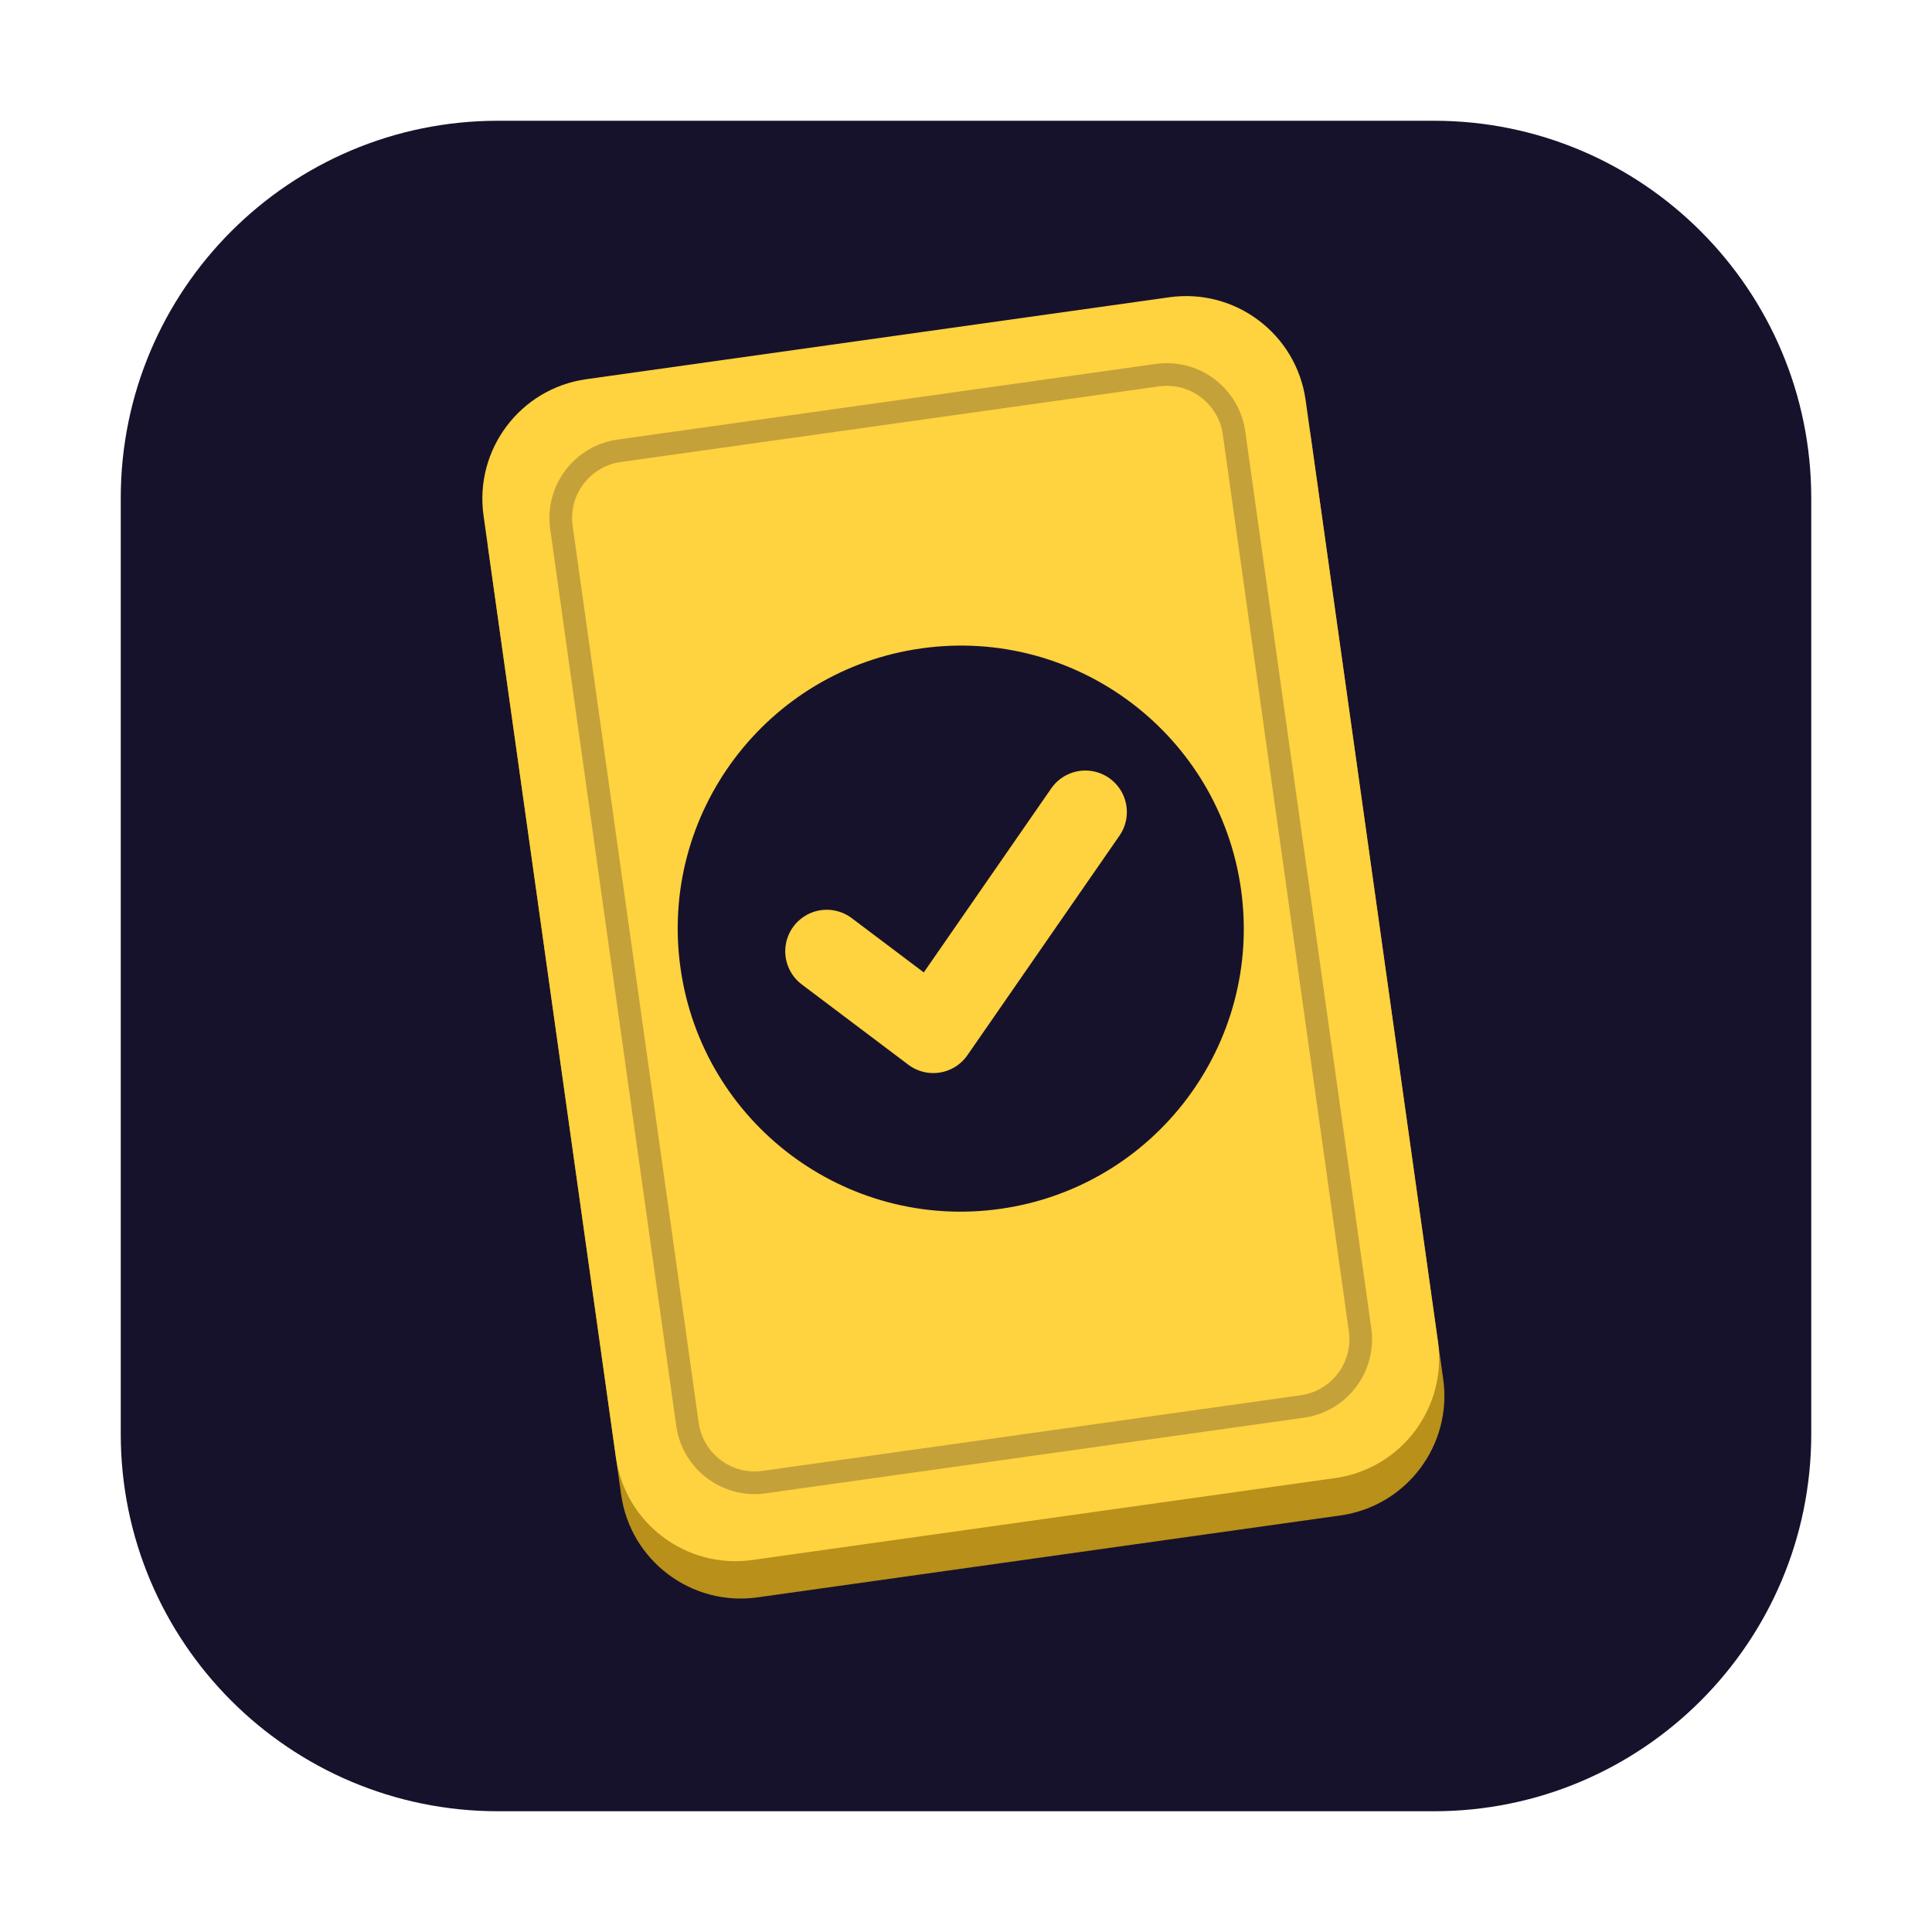
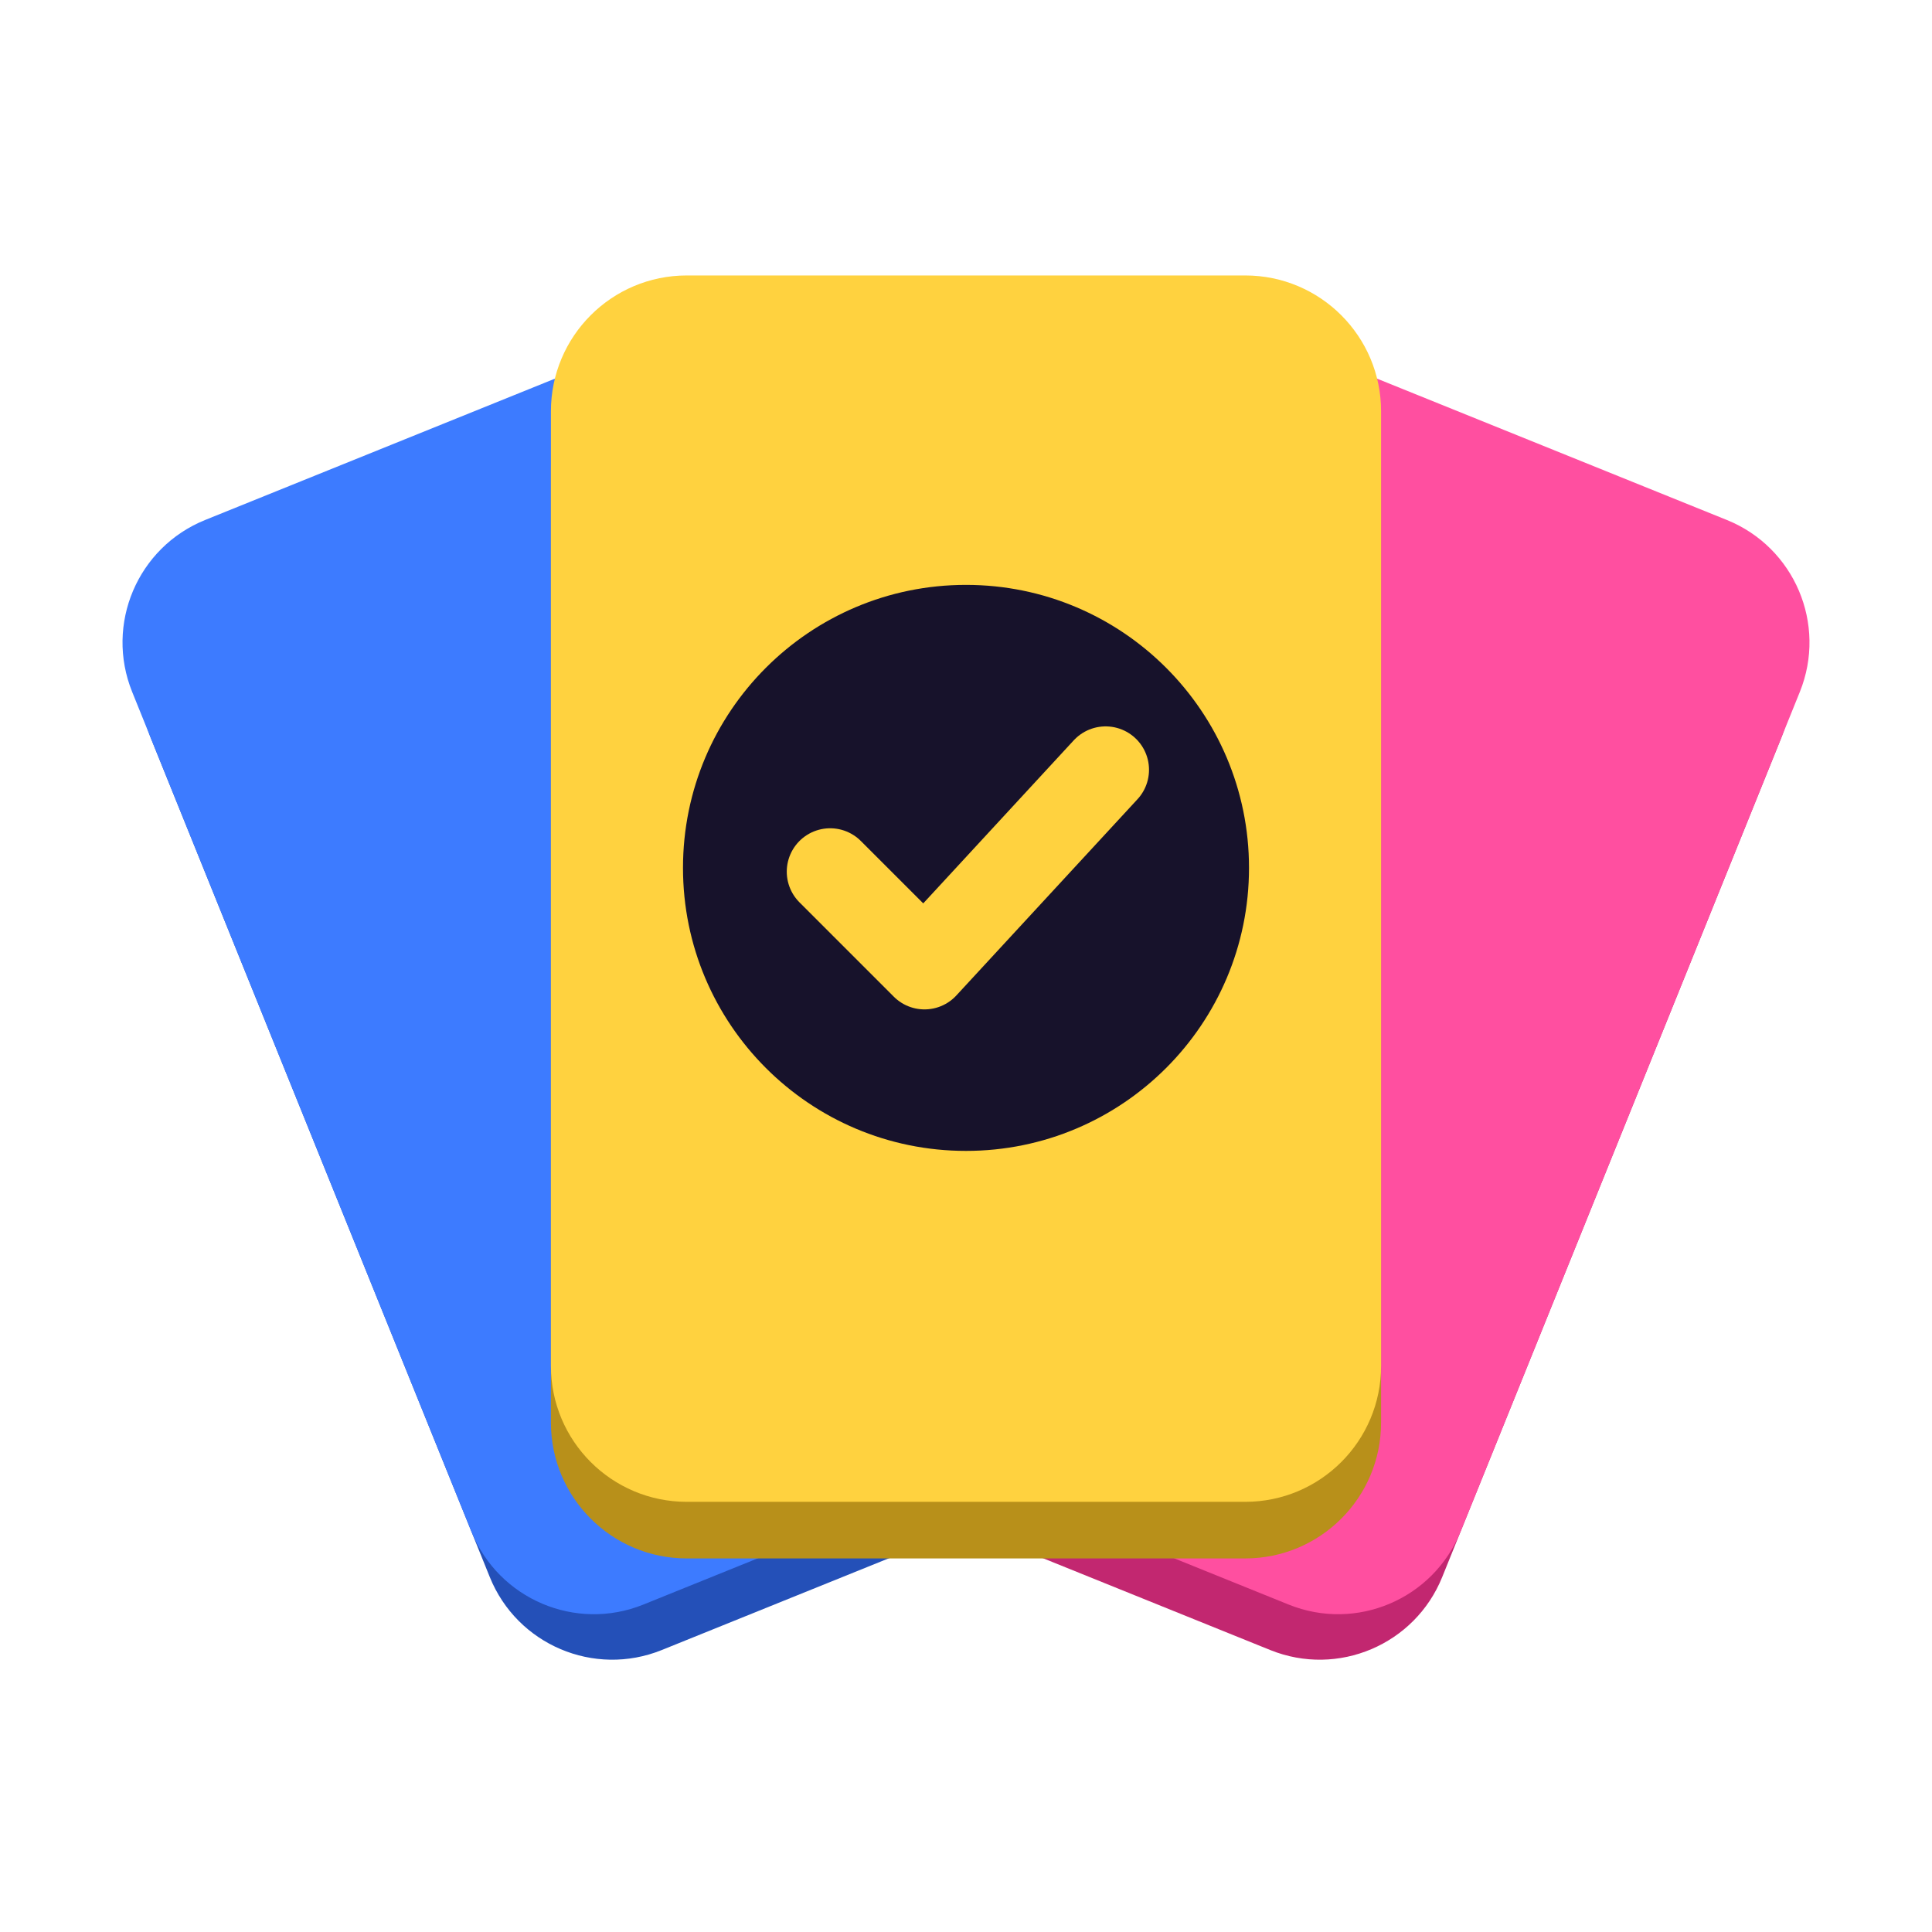
<svg xmlns="http://www.w3.org/2000/svg" viewBox="0 0 1024 1024">
-   <rect x="64" y="64" width="896" height="896" rx="200" fill="#17122B" />
-   <g transform="rotate(-8 512 512)">
-     <rect x="292" y="196" width="440" height="632" rx="64" fill="#B8901A" />
-     <rect x="292" y="176" width="440" height="632" rx="64" fill="#FFD23F" />
-     <rect x="332" y="216" width="360" height="552" rx="36" fill="none" stroke="#17122B" stroke-opacity="0.25" stroke-width="12" />
-     <circle cx="512" cy="492" r="150" fill="#17122B" />
-     <path d="M440 494l50 50 96-104" fill="none" stroke="#FFD23F" stroke-width="44" stroke-linecap="round" stroke-linejoin="round" />
+   <g transform="rotate(-22 512 900)">
+     <rect x="302" y="196" width="420" height="620" rx="70" fill="#2450B8" />
+     <rect x="302" y="170" width="420" height="620" rx="70" fill="#3D7BFF" />
  </g>
+   <g transform="rotate(22 512 900)">
+     <rect x="302" y="196" width="420" height="620" rx="70" fill="#C22770" />
+     <rect x="302" y="170" width="420" height="620" rx="70" fill="#FF4FA0" />
+   </g>
+   <rect x="292" y="176" width="440" height="650" rx="72" fill="#B8901A" />
+   <rect x="292" y="146" width="440" height="650" rx="72" fill="#FFD23F" />
+   <circle cx="512" cy="460" r="150" fill="#17122B" />
+   <path d="M440 462l50 50 96-104" fill="none" stroke="#FFD23F" stroke-width="46" stroke-linecap="round" stroke-linejoin="round" />
</svg>
